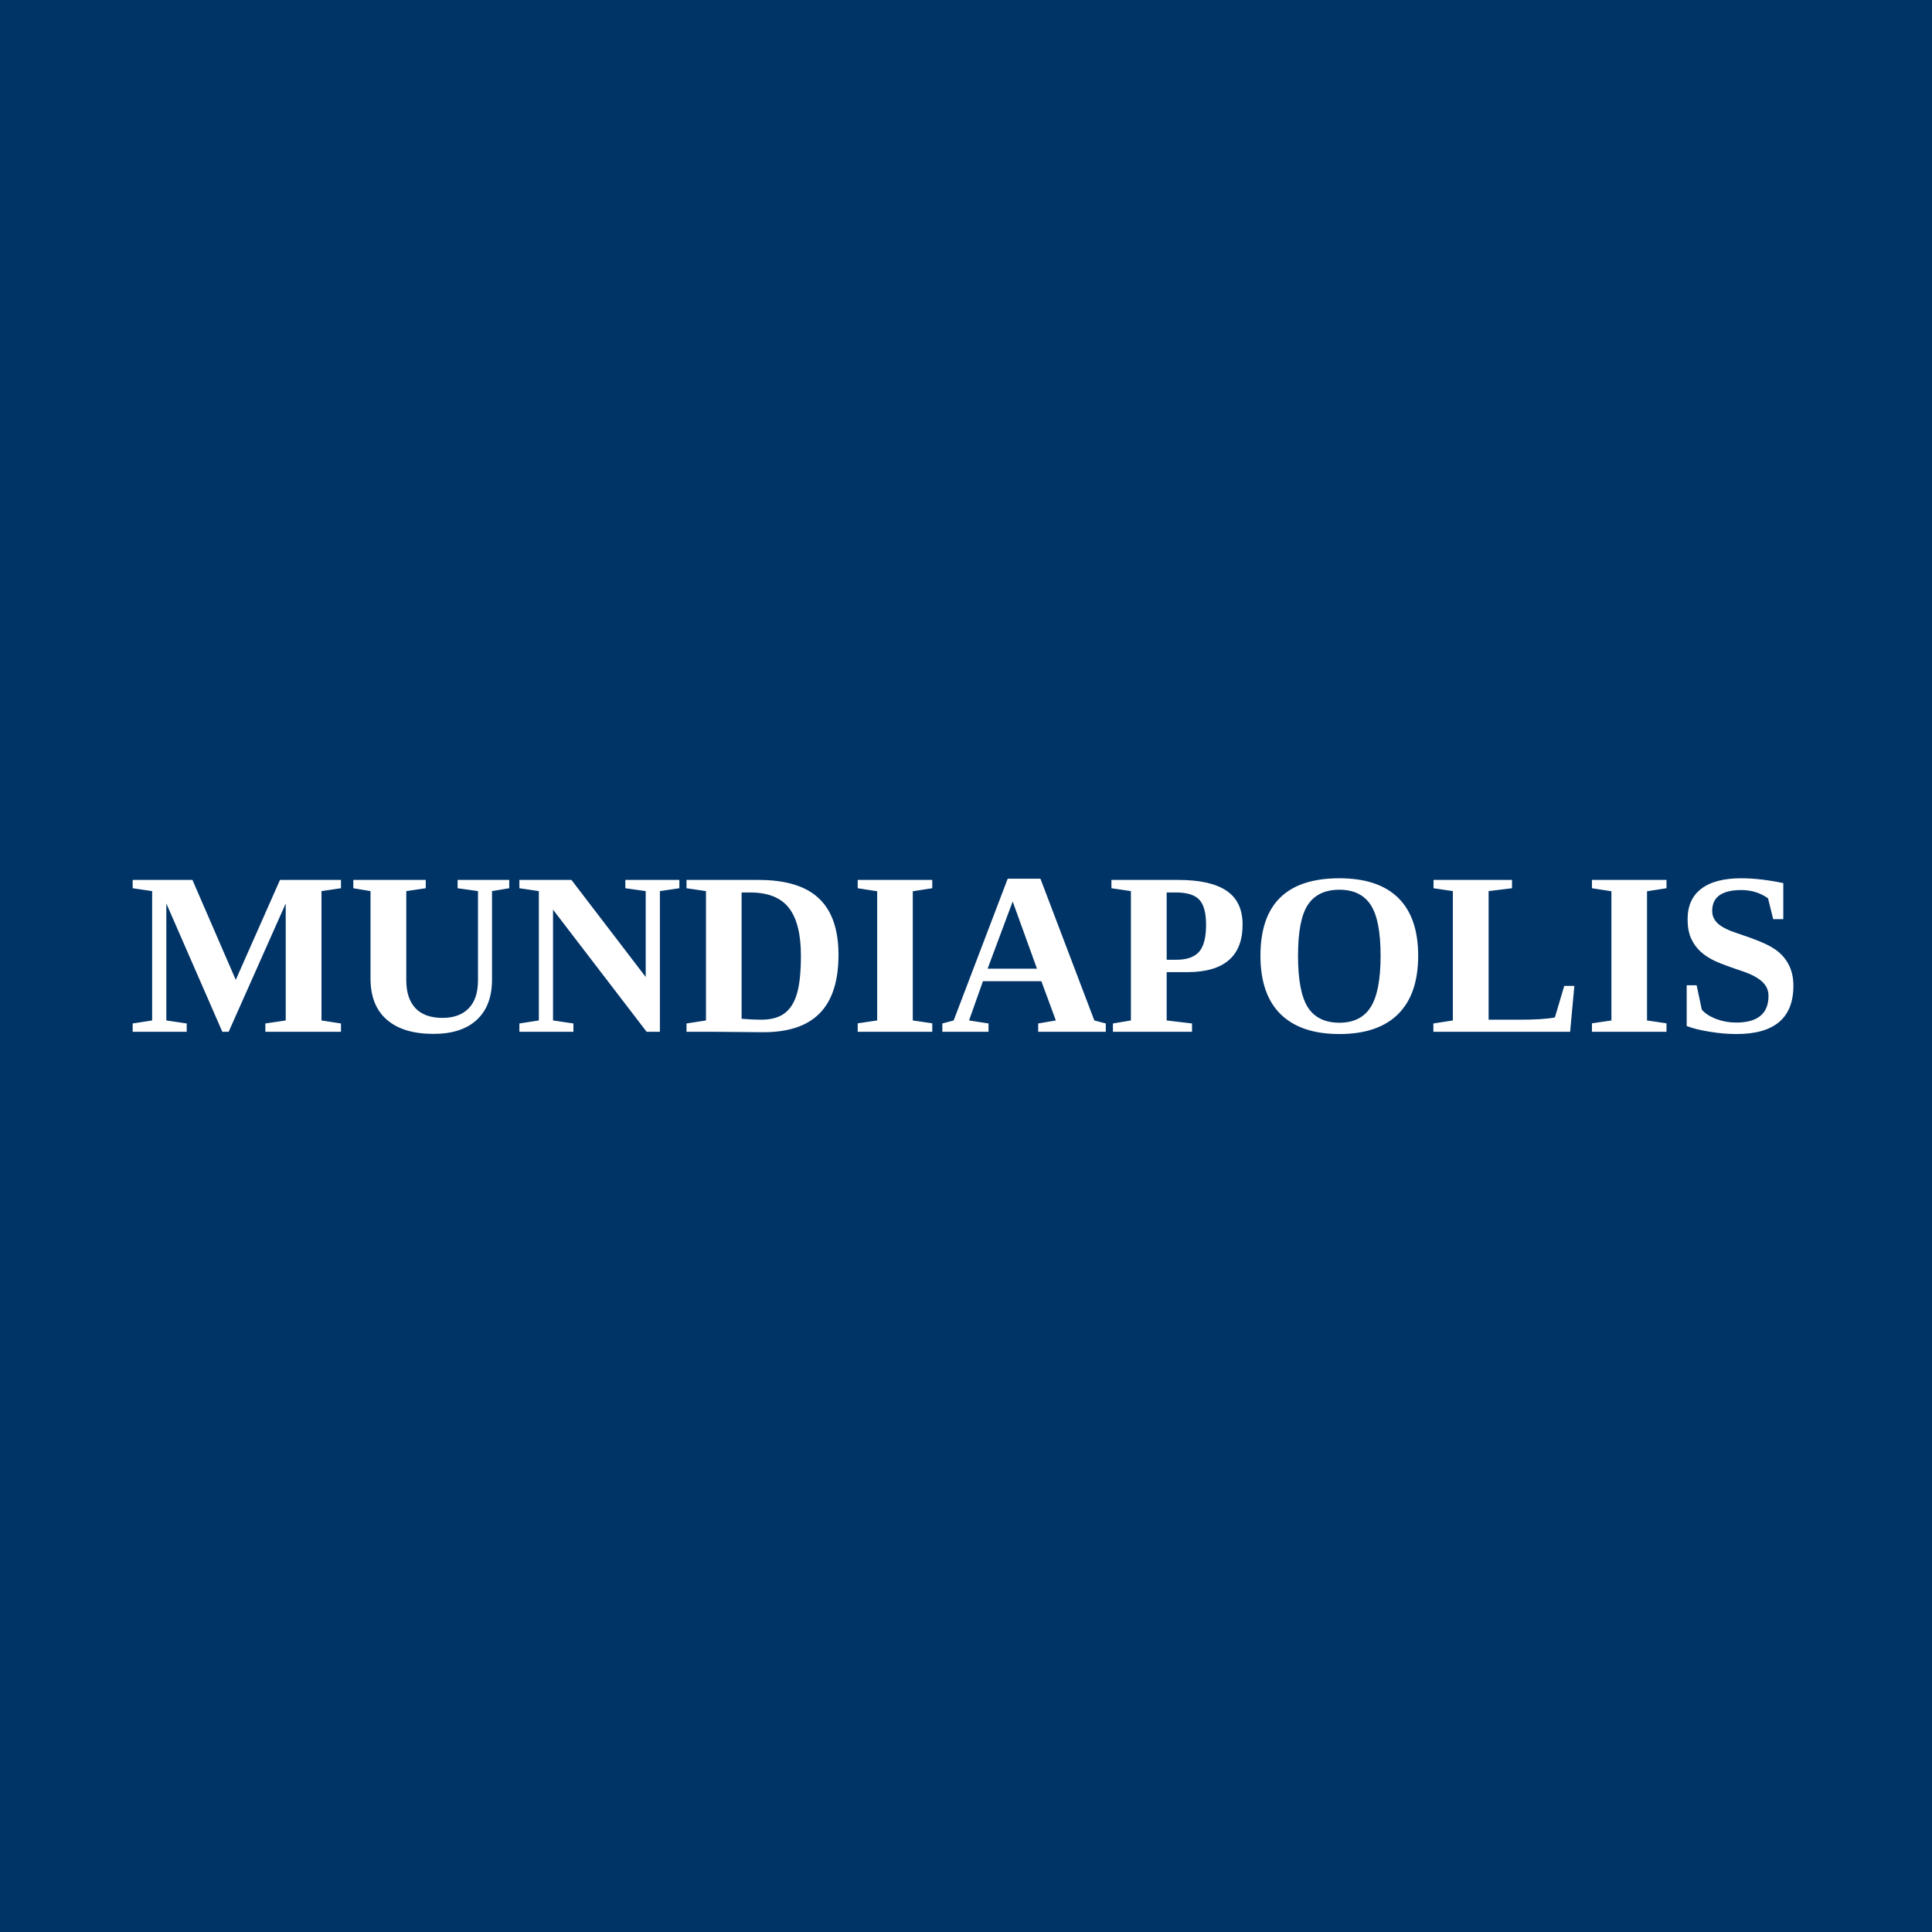
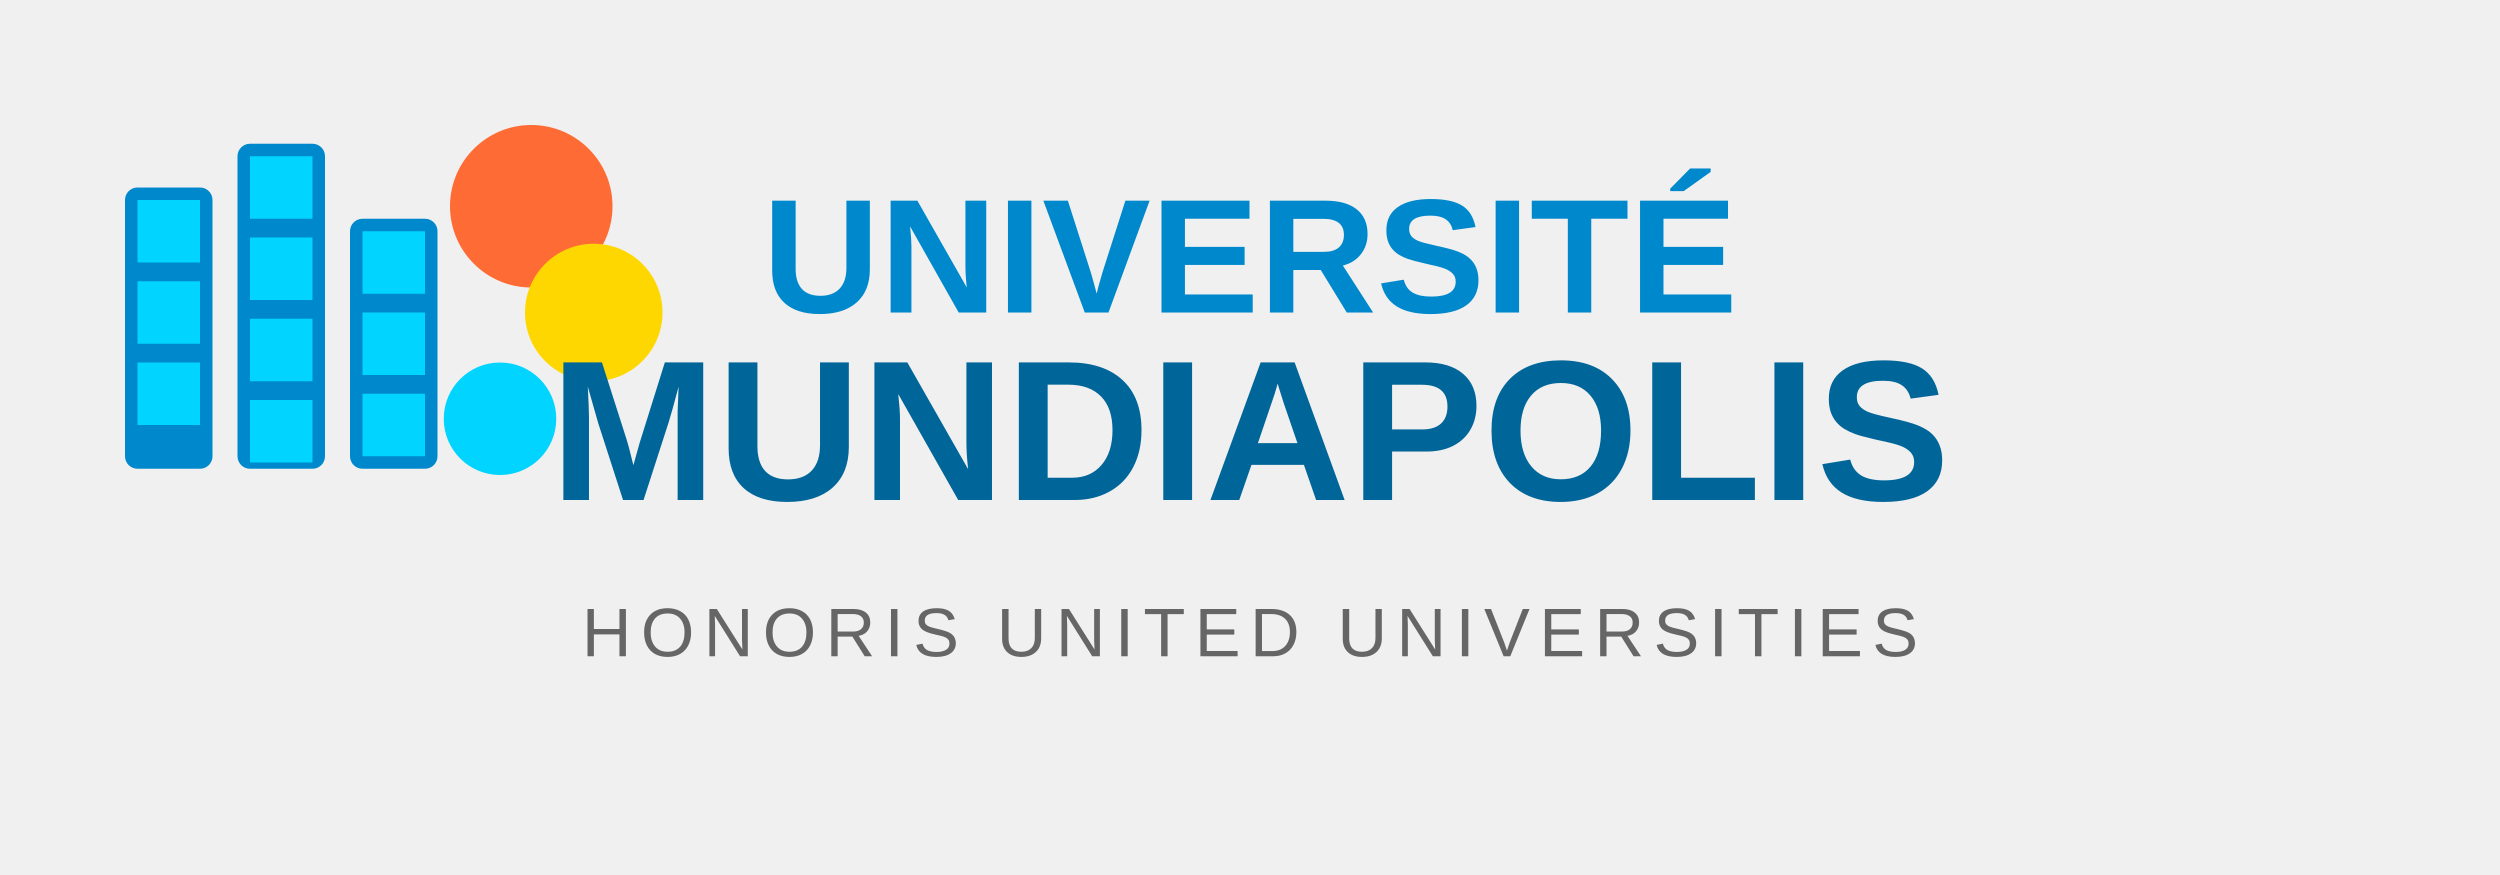
- <svg xmlns="http://www.w3.org/2000/svg" width="200" height="200">
-   <rect width="200" height="200" fill="#003366" />
-   <text x="100" y="100" font-size="24" fill="white" text-anchor="middle" dominant-baseline="middle" font-weight="bold">
-     MUNDIAPOLIS
-   </text>
+ <svg xmlns="http://www.w3.org/2000/svg" width="400" height="140" viewBox="0 0 400 140">
+   <defs>
+     <linearGradient id="logoGrad1" x1="0%" y1="0%" x2="100%" y2="100%">
+       <stop offset="0%" style="stop-color:#0088cc;stop-opacity:1" />
+       <stop offset="100%" style="stop-color:#006699;stop-opacity:1" />
+     </linearGradient>
+     <linearGradient id="logoGrad2" x1="0%" y1="0%" x2="100%" y2="0%">
+       <stop offset="0%" style="stop-color:#ff6b35;stop-opacity:1" />
+       <stop offset="50%" style="stop-color:#ffd700;stop-opacity:1" />
+       <stop offset="100%" style="stop-color:#00d4ff;stop-opacity:1" />
+     </linearGradient>
+   </defs>
+   <g transform="translate(20, 15)">
+     <rect x="0" y="15" width="14" height="45" fill="#0088cc" rx="2" />
+     <rect x="2" y="17" width="10" height="10" fill="#00d4ff" />
+     <rect x="2" y="30" width="10" height="10" fill="#00d4ff" />
+     <rect x="2" y="43" width="10" height="10" fill="#00d4ff" />
+     <rect x="18" y="8" width="14" height="52" fill="#0088cc" rx="2" />
+     <rect x="20" y="10" width="10" height="10" fill="#00d4ff" />
+     <rect x="20" y="23" width="10" height="10" fill="#00d4ff" />
+     <rect x="20" y="36" width="10" height="10" fill="#00d4ff" />
+     <rect x="20" y="49" width="10" height="10" fill="#00d4ff" />
+     <rect x="36" y="20" width="14" height="40" fill="#0088cc" rx="2" />
+     <rect x="38" y="22" width="10" height="10" fill="#00d4ff" />
+     <rect x="38" y="35" width="10" height="10" fill="#00d4ff" />
+     <rect x="38" y="48" width="10" height="10" fill="#00d4ff" />
+     <circle cx="65" cy="18" r="13" fill="#ff6b35" />
+     <circle cx="75" cy="35" r="11" fill="#ffd700" />
+     <circle cx="60" cy="52" r="9" fill="#00d4ff" />
+   </g>
+   <g>
+     <text x="200" y="50" font-family="Arial, Helvetica, sans-serif" font-size="26" font-weight="bold" fill="#0088cc" text-anchor="middle">UNIVERSITÉ</text>
+     <text x="200" y="80" font-family="Arial, Helvetica, sans-serif" font-size="32" font-weight="bold" fill="#006699" text-anchor="middle">MUNDIAPOLIS</text>
+     <text x="200" y="105" font-family="Arial, Helvetica, sans-serif" font-size="11" fill="#666666" text-anchor="middle" letter-spacing="1.5">HONORIS UNITED UNIVERSITIES</text>
+   </g>
</svg>
